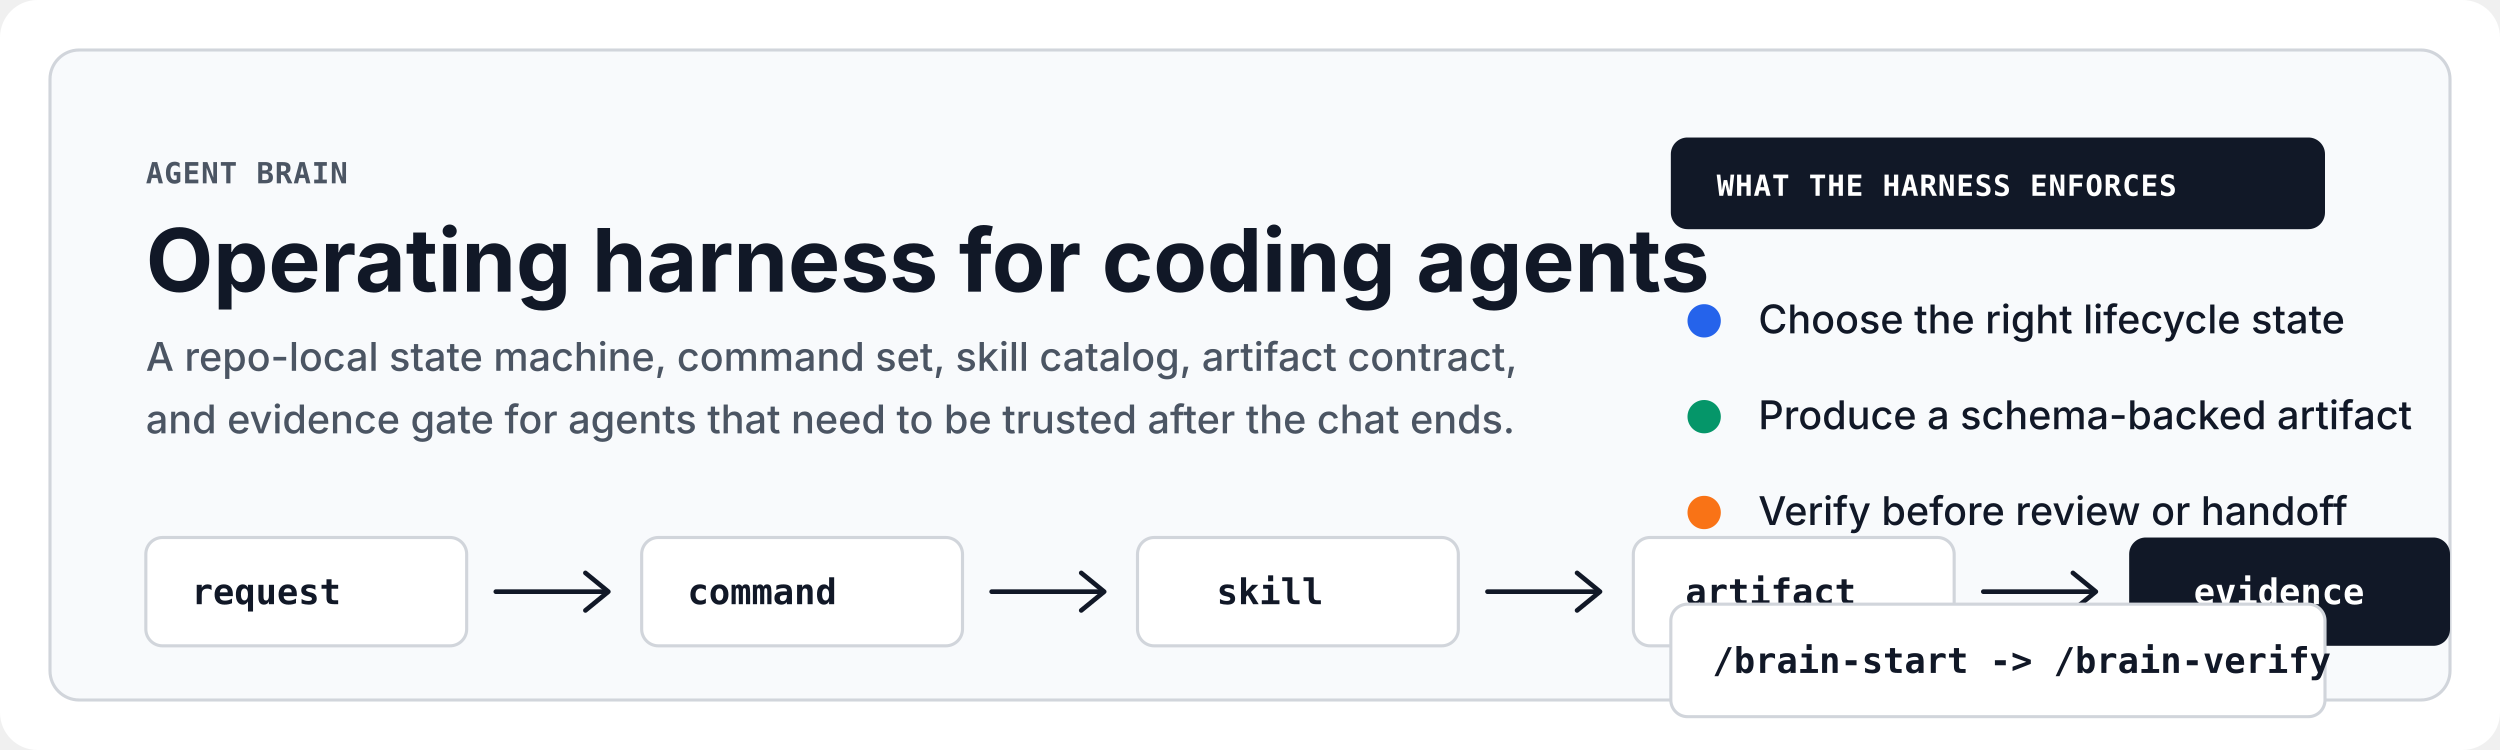
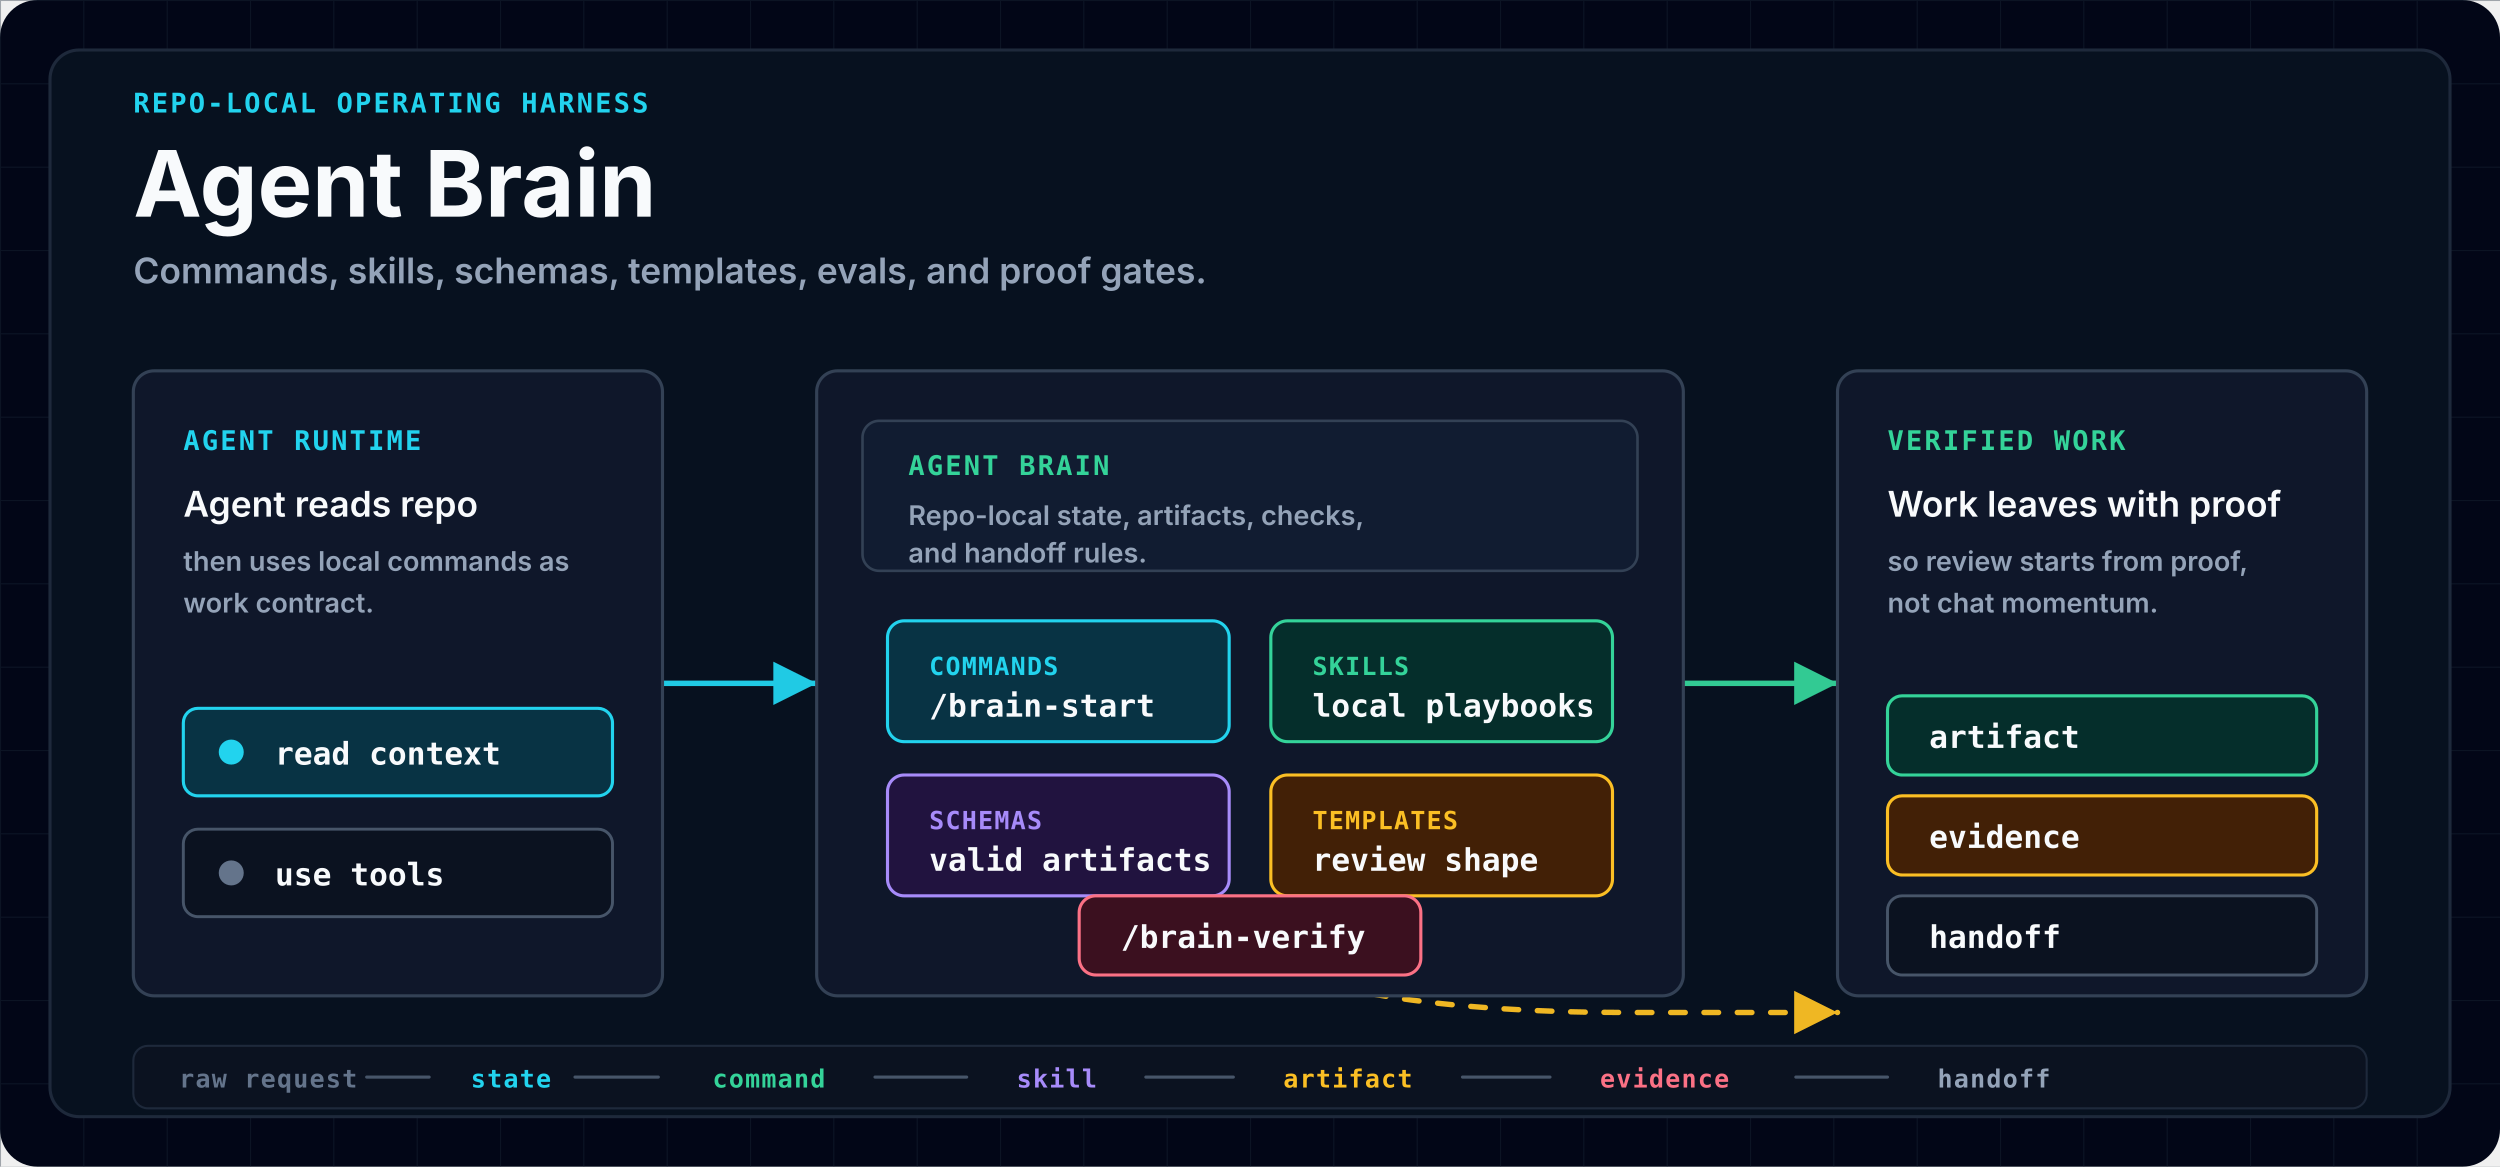
- <svg xmlns="http://www.w3.org/2000/svg" width="1200" height="360" viewBox="0 0 1200 360" fill="none" role="img" aria-labelledby="title desc">
+ <svg xmlns="http://www.w3.org/2000/svg" width="1200" height="560" viewBox="0 0 1200 560" fill="none" role="img" aria-labelledby="title desc">
+   <defs>
+     <pattern id="grid" width="40" height="40" patternUnits="userSpaceOnUse">
+       <path d="M40 0H0V40" stroke="#1e293b" stroke-width="1" opacity=".55" />
+     </pattern>
+     <marker id="arrow-cyan" markerWidth="12" markerHeight="12" refX="10" refY="6" orient="auto">
+       <path d="M2 2L10 6L2 10Z" fill="#22d3ee" />
+     </marker>
+     <marker id="arrow-emerald" markerWidth="12" markerHeight="12" refX="10" refY="6" orient="auto">
+       <path d="M2 2L10 6L2 10Z" fill="#34d399" />
+     </marker>
+     <marker id="arrow-amber" markerWidth="12" markerHeight="12" refX="10" refY="6" orient="auto">
+       <path d="M2 2L10 6L2 10Z" fill="#fbbf24" />
+     </marker>
+   </defs>
  <style>
-     .bg { fill: #ffffff; }
-     .ink { fill: #111827; }
-     .muted { fill: #4b5563; }
-     .subtle { fill: #f8fafc; }
-     .border { stroke: #d1d5db; stroke-width: 1.5; }
-     .line { stroke: #111827; stroke-width: 2.25; stroke-linecap: round; stroke-linejoin: round; }
-     .blue { fill: #2563eb; }
-     .green { fill: #059669; }
-     .orange { fill: #f97316; }
-     .label { font: 700 42px ui-sans-serif, -apple-system, BlinkMacSystemFont, "Segoe UI", sans-serif; }
-     .body { font: 500 19px ui-sans-serif, -apple-system, BlinkMacSystemFont, "Segoe UI", sans-serif; }
-     .small { font: 650 14px ui-monospace, SFMono-Regular, Menlo, Monaco, Consolas, monospace; letter-spacing: .03em; }
-     .mono { font: 650 17px ui-monospace, SFMono-Regular, Menlo, Monaco, Consolas, monospace; }
+     .bg { fill: #020617; }
+     .panel { fill: #0f172a; stroke: #334155; stroke-width: 1.5; }
+     .panel-soft { fill: #111c31; stroke: #334155; stroke-width: 1.25; }
+     .box { fill: #0b1220; stroke: #475569; stroke-width: 1.4; }
+     .box-cyan { fill: #083344; stroke: #22d3ee; stroke-width: 1.5; }
+     .box-emerald { fill: #052e2b; stroke: #34d399; stroke-width: 1.5; }
+     .box-violet { fill: #21133f; stroke: #a78bfa; stroke-width: 1.5; }
+     .box-amber { fill: #422006; stroke: #fbbf24; stroke-width: 1.5; }
+     .box-rose { fill: #3b101f; stroke: #fb7185; stroke-width: 1.5; }
+     .ink { fill: #f8fafc; }
+     .muted { fill: #94a3b8; }
+     .dim { fill: #64748b; }
+     .cyan { fill: #22d3ee; }
+     .emerald { fill: #34d399; }
+     .amber { fill: #fbbf24; }
+     .rose { fill: #fb7185; }
+     .label { font: 700 44px ui-sans-serif, -apple-system, BlinkMacSystemFont, "Segoe UI", sans-serif; }
+     .section { font: 750 13px ui-monospace, SFMono-Regular, Menlo, Monaco, Consolas, monospace; letter-spacing: .08em; }
+     .body { font: 600 17px ui-sans-serif, -apple-system, BlinkMacSystemFont, "Segoe UI", sans-serif; }
+     .small { font: 600 13px ui-sans-serif, -apple-system, BlinkMacSystemFont, "Segoe UI", sans-serif; }
+     .mono { font: 700 15px ui-monospace, SFMono-Regular, Menlo, Monaco, Consolas, monospace; }
+     .tiny { font: 700 12px ui-monospace, SFMono-Regular, Menlo, Monaco, Consolas, monospace; letter-spacing: .05em; }
+     .flow-cyan { stroke: #22d3ee; stroke-width: 2.6; stroke-linecap: round; stroke-linejoin: round; marker-end: url(#arrow-cyan); }
+     .flow-emerald { stroke: #34d399; stroke-width: 2.6; stroke-linecap: round; stroke-linejoin: round; marker-end: url(#arrow-emerald); }
+     .flow-amber { stroke: #fbbf24; stroke-width: 2.6; stroke-linecap: round; stroke-linejoin: round; marker-end: url(#arrow-amber); }
+     .dash { stroke-dasharray: 7 9; }
  </style>
-   <rect class="bg" width="1200" height="360" rx="18" />
-   <rect x="24" y="24" width="1152" height="312" rx="14" class="subtle border" />
-   <g transform="translate(70 62)">
-     <text x="0" y="26" class="small muted">AGENT BRAIN</text>
-     <text x="0" y="78" class="label ink">Operating harness for coding agents</text>
-     <text x="0" y="116" class="body muted">A repo-local state machine, command set, skill catalog, artifact contract,</text>
-     <text x="0" y="146" class="body muted">and evidence gate for agents that need to be trusted after the chat ends.</text>
-     <g transform="translate(0 196)">
-       <rect x="0" y="0" width="154" height="52" rx="8" fill="#ffffff" class="border" />
-       <text x="22" y="32" class="mono ink">request</text>
-       <path d="M168 26H220" class="line" />
-       <path d="M211 17L222 26L211 35" class="line" />
-       <rect x="238" y="0" width="154" height="52" rx="8" fill="#ffffff" class="border" />
-       <text x="260" y="32" class="mono ink">command</text>
-       <path d="M406 26H458" class="line" />
-       <path d="M449 17L460 26L449 35" class="line" />
-       <rect x="476" y="0" width="154" height="52" rx="8" fill="#ffffff" class="border" />
-       <text x="514" y="32" class="mono ink">skill</text>
-       <path d="M644 26H696" class="line" />
-       <path d="M687 17L698 26L687 35" class="line" />
-       <rect x="714" y="0" width="154" height="52" rx="8" fill="#ffffff" class="border" />
-       <text x="739" y="32" class="mono ink">artifact</text>
-       <path d="M882 26H934" class="line" />
-       <path d="M925 17L936 26L925 35" class="line" />
-       <rect x="952" y="0" width="154" height="52" rx="8" fill="#111827" />
-       <text x="983" y="32" class="mono" fill="#ffffff">evidence</text>
+   <rect class="bg" width="1200" height="560" rx="18" />
+   <rect width="1200" height="560" fill="url(#grid)" opacity=".7" />
+   <rect x="24" y="24" width="1152" height="512" rx="14" fill="#07111f" stroke="#1e293b" stroke-width="1.5" />
+   <g transform="translate(64 54)">
+     <text x="0" y="0" class="section cyan">REPO-LOCAL OPERATING HARNESS</text>
+     <text x="0" y="50" class="label ink">Agent Brain</text>
+     <text x="0" y="82" class="body muted">Commands, skills, schemas, templates, evals, and proof gates.</text>
+   </g>
+   <g opacity=".95">
+     <path d="M318 328H392" class="flow-cyan" />
+     <path d="M808 328H882" class="flow-emerald" />
+     <path d="M604 450C604 474 690 486 780 486H882" class="flow-amber dash" />
+   </g>
+   <g transform="translate(64 178)">
+     <rect x="0" y="0" width="254" height="300" rx="10" class="panel" />
+     <text x="24" y="38" class="section cyan">AGENT RUNTIME</text>
+     <text x="24" y="70" class="body ink">Agent reads repo</text>
+     <text x="24" y="96" class="small muted">then uses local commands as</text>
+     <text x="24" y="116" class="small muted">work contract.</text>
+     <g transform="translate(24 162)">
+       <rect x="0" y="0" width="206" height="42" rx="7" class="box-cyan" />
+       <circle cx="23" cy="21" r="6" class="cyan" />
+       <text x="44" y="27" class="mono ink">read context</text>
+     </g>
+     <g transform="translate(24 220)">
+       <rect x="0" y="0" width="206" height="42" rx="7" class="box" />
+       <circle cx="23" cy="21" r="6" class="dim" />
+       <text x="44" y="27" class="mono ink">use tools</text>
    </g>
  </g>
-   <g transform="translate(802 66)">
-     <rect x="0" y="0" width="314" height="44" rx="8" fill="#111827" />
-     <text x="22" y="28" class="small" fill="#ffffff">WHAT THE HARNESS ENFORCES</text>
-     <g transform="translate(0 72)">
-       <circle cx="16" cy="16" r="8" class="blue" />
-       <text x="42" y="22" class="body ink">Choose the right lifecycle state</text>
+   <g transform="translate(392 178)">
+     <rect x="0" y="0" width="416" height="300" rx="10" class="panel" />
+     <rect x="22" y="24" width="372" height="72" rx="8" class="panel-soft" />
+     <text x="44" y="50" class="section emerald">AGENT BRAIN</text>
+     <text x="44" y="74" class="small muted">Repo-local state, artifacts, checks,</text>
+     <text x="44" y="92" class="small muted">and handoff rules.</text>
+     <g transform="translate(34 120)">
+       <rect x="0" y="0" width="164" height="58" rx="8" class="box-cyan" />
+       <text x="20" y="26" class="tiny cyan">COMMANDS</text>
+       <text x="20" y="46" class="mono ink">/brain-start</text>
    </g>
-     <g transform="translate(0 118)">
-       <circle cx="16" cy="16" r="8" class="green" />
-       <text x="42" y="22" class="body ink">Produce a schema-backed artifact</text>
+     <g transform="translate(218 120)">
+       <rect x="0" y="0" width="164" height="58" rx="8" class="box-emerald" />
+       <text x="20" y="26" class="tiny emerald">SKILLS</text>
+       <text x="20" y="46" class="mono ink">local playbooks</text>
    </g>
-     <g transform="translate(0 164)">
-       <circle cx="16" cy="16" r="8" class="orange" />
-       <text x="42" y="22" class="body ink">Verify before review or handoff</text>
+     <g transform="translate(34 194)">
+       <rect x="0" y="0" width="164" height="58" rx="8" class="box-violet" />
+       <text x="20" y="26" class="tiny" fill="#a78bfa">SCHEMAS</text>
+       <text x="20" y="46" class="mono ink">valid artifacts</text>
    </g>
-     <g transform="translate(0 224)">
-       <rect x="0" y="0" width="314" height="54" rx="8" fill="#ffffff" class="border" />
-       <text x="20" y="33" class="mono ink">/brain-start -&gt; /brain-verify</text>
+     <g transform="translate(218 194)">
+       <rect x="0" y="0" width="164" height="58" rx="8" class="box-amber" />
+       <text x="20" y="26" class="tiny amber">TEMPLATES</text>
+       <text x="20" y="46" class="mono ink">review shape</text>
+     </g>
+     <g transform="translate(126 252)">
+       <rect x="0" y="0" width="164" height="38" rx="8" class="box-rose" />
+       <text x="20" y="25" class="mono ink">/brain-verify</text>
    </g>
  </g>
+   <g transform="translate(882 178)">
+     <rect x="0" y="0" width="254" height="300" rx="10" class="panel" />
+     <text x="24" y="38" class="section emerald">VERIFIED WORK</text>
+     <text x="24" y="70" class="body ink">Work leaves with proof</text>
+     <text x="24" y="96" class="small muted">so review starts from proof,</text>
+     <text x="24" y="116" class="small muted">not chat momentum.</text>
+     <g transform="translate(24 156)">
+       <rect x="0" y="0" width="206" height="38" rx="7" class="box-emerald" />
+       <text x="20" y="25" class="mono ink">artifact</text>
+     </g>
+     <g transform="translate(24 204)">
+       <rect x="0" y="0" width="206" height="38" rx="7" class="box-amber" />
+       <text x="20" y="25" class="mono ink">evidence</text>
+     </g>
+     <g transform="translate(24 252)">
+       <rect x="0" y="0" width="206" height="38" rx="7" class="box" />
+       <text x="20" y="25" class="mono ink">handoff</text>
+     </g>
+   </g>
+   <g transform="translate(64 502)">
+     <rect x="0" y="0" width="1072" height="30" rx="7" fill="#0b1220" stroke="#1e293b" stroke-width="1" />
+     <text x="22" y="20" class="tiny dim">raw request</text>
+     <text x="162" y="20" class="tiny cyan">state</text>
+     <text x="278" y="20" class="tiny emerald">command</text>
+     <text x="424" y="20" class="tiny" fill="#a78bfa">skill</text>
+     <text x="552" y="20" class="tiny amber">artifact</text>
+     <text x="704" y="20" class="tiny rose">evidence</text>
+     <text x="866" y="20" class="tiny muted">handoff</text>
+     <path d="M112 15H142M212 15H252M356 15H400M486 15H528M638 15H680M798 15H842" stroke="#475569" stroke-width="1.5" stroke-linecap="round" />
+   </g>
</svg>
